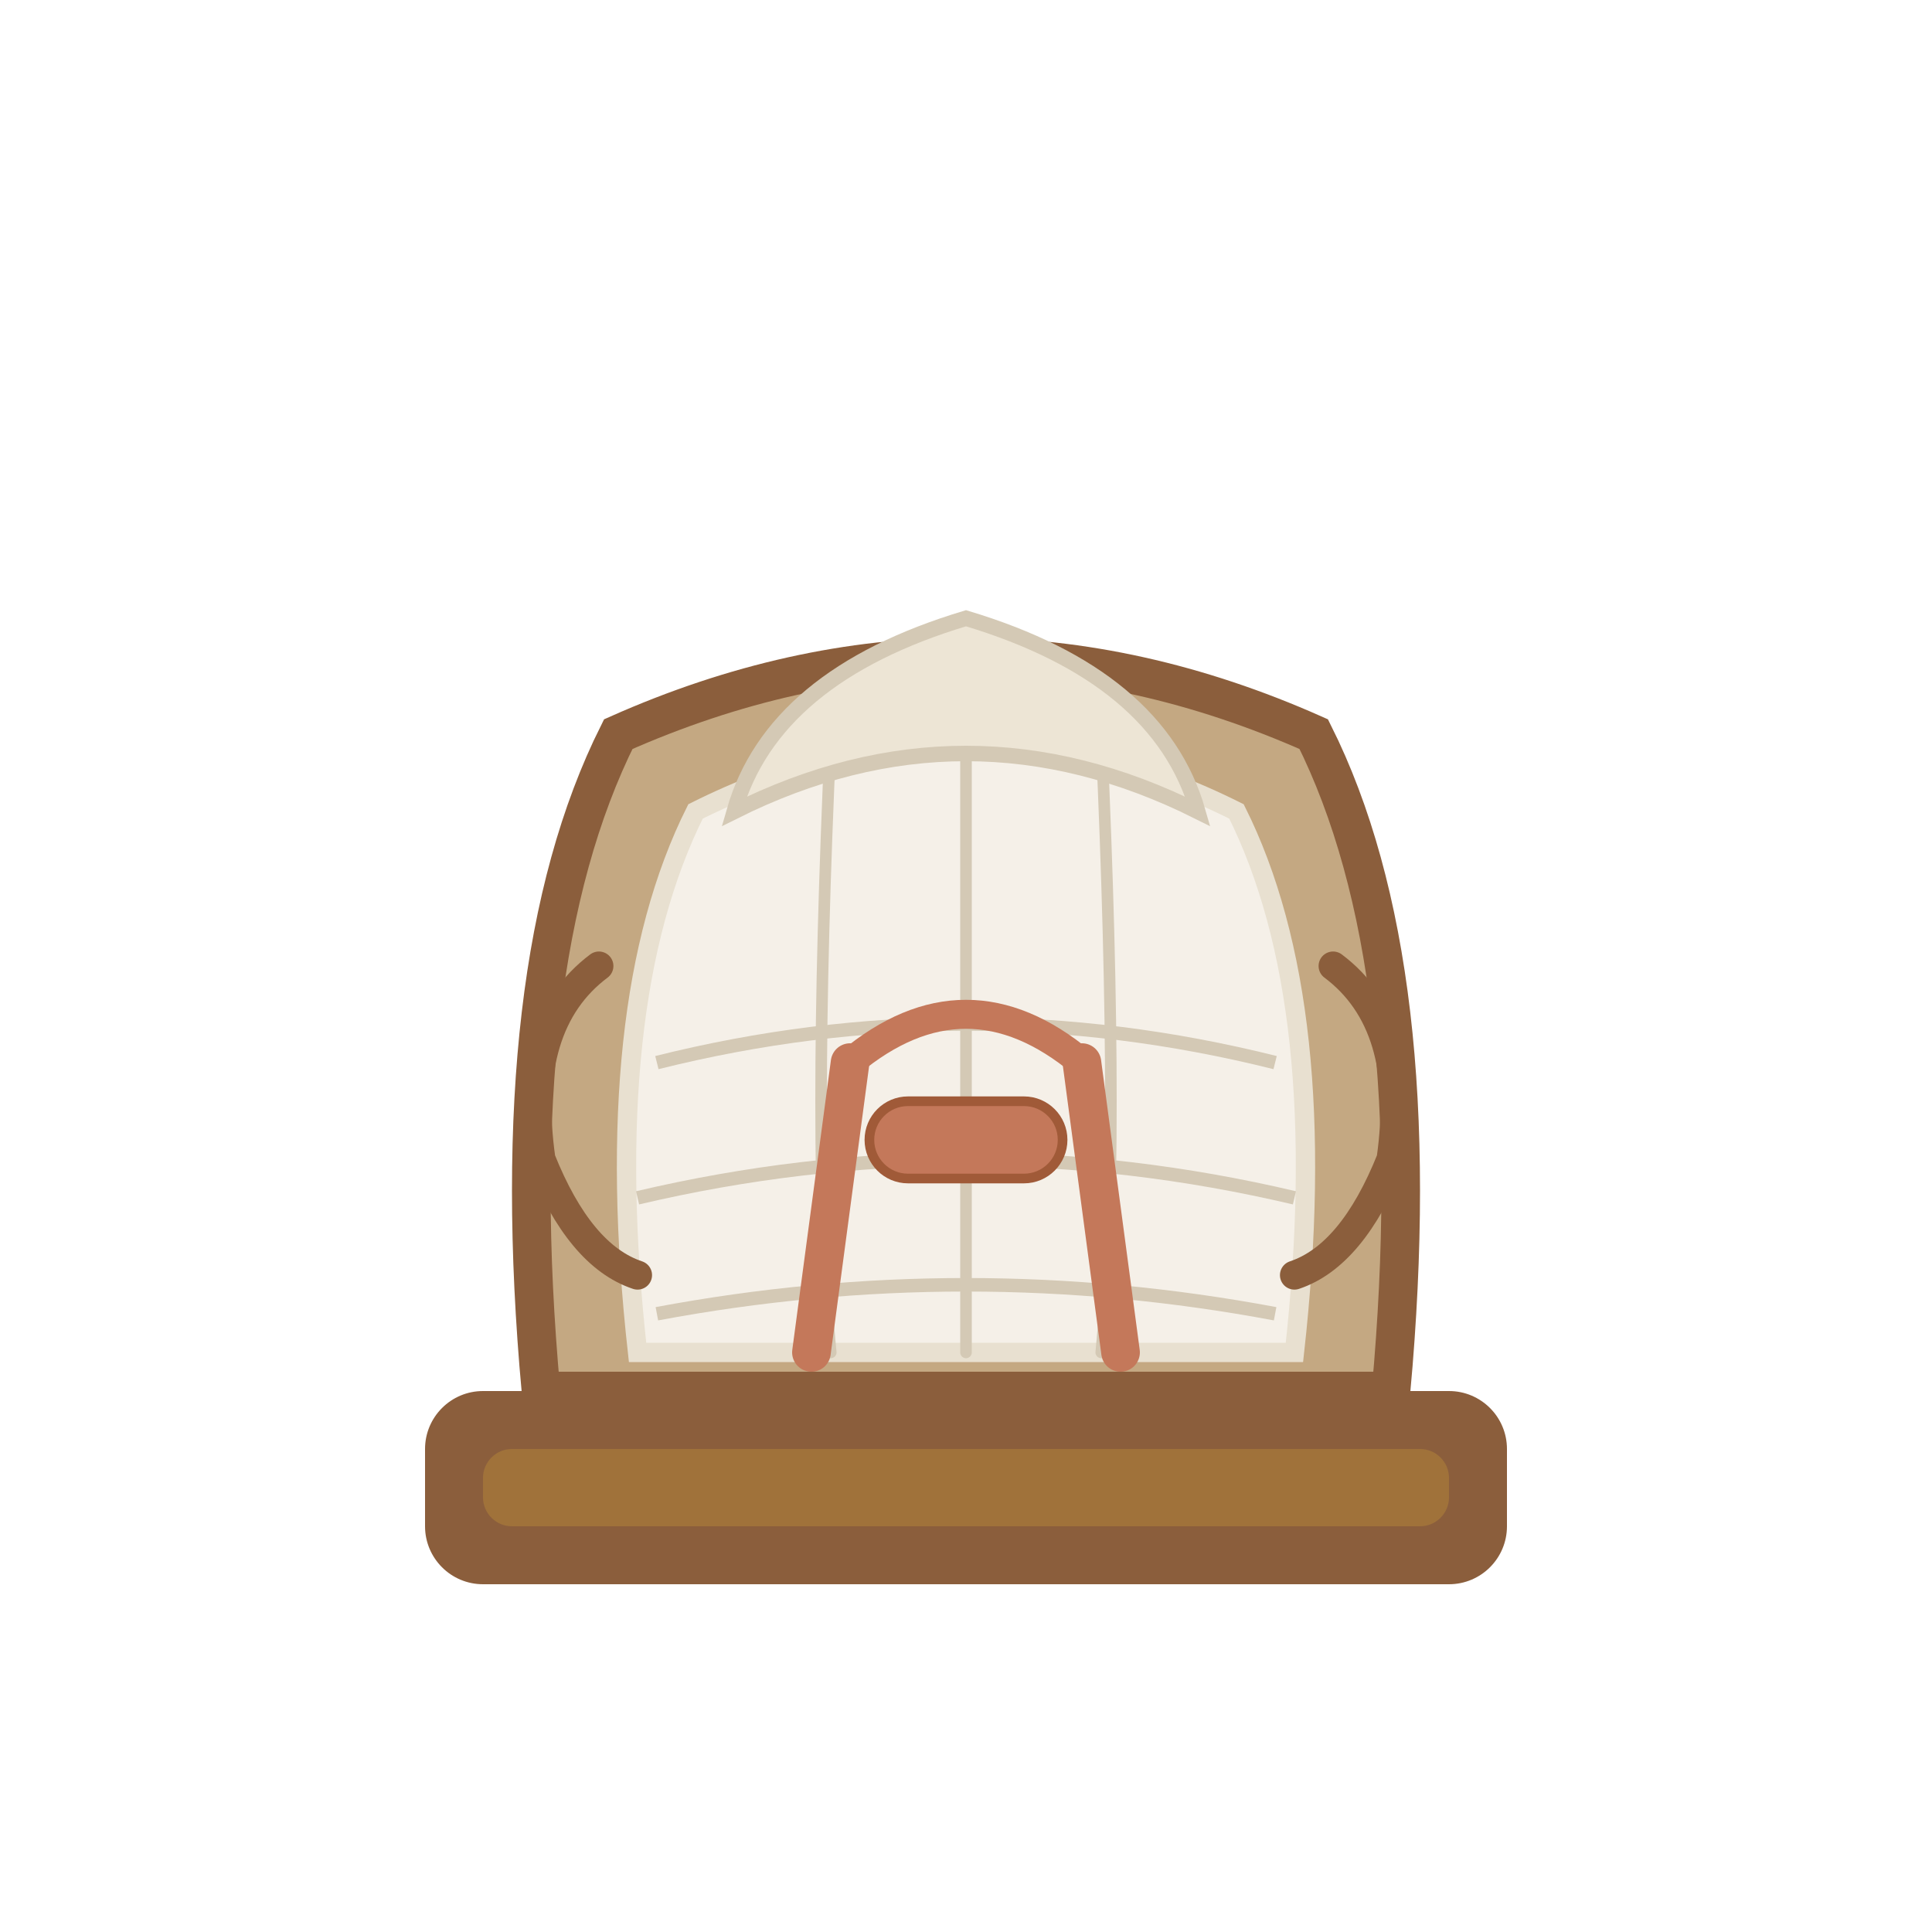
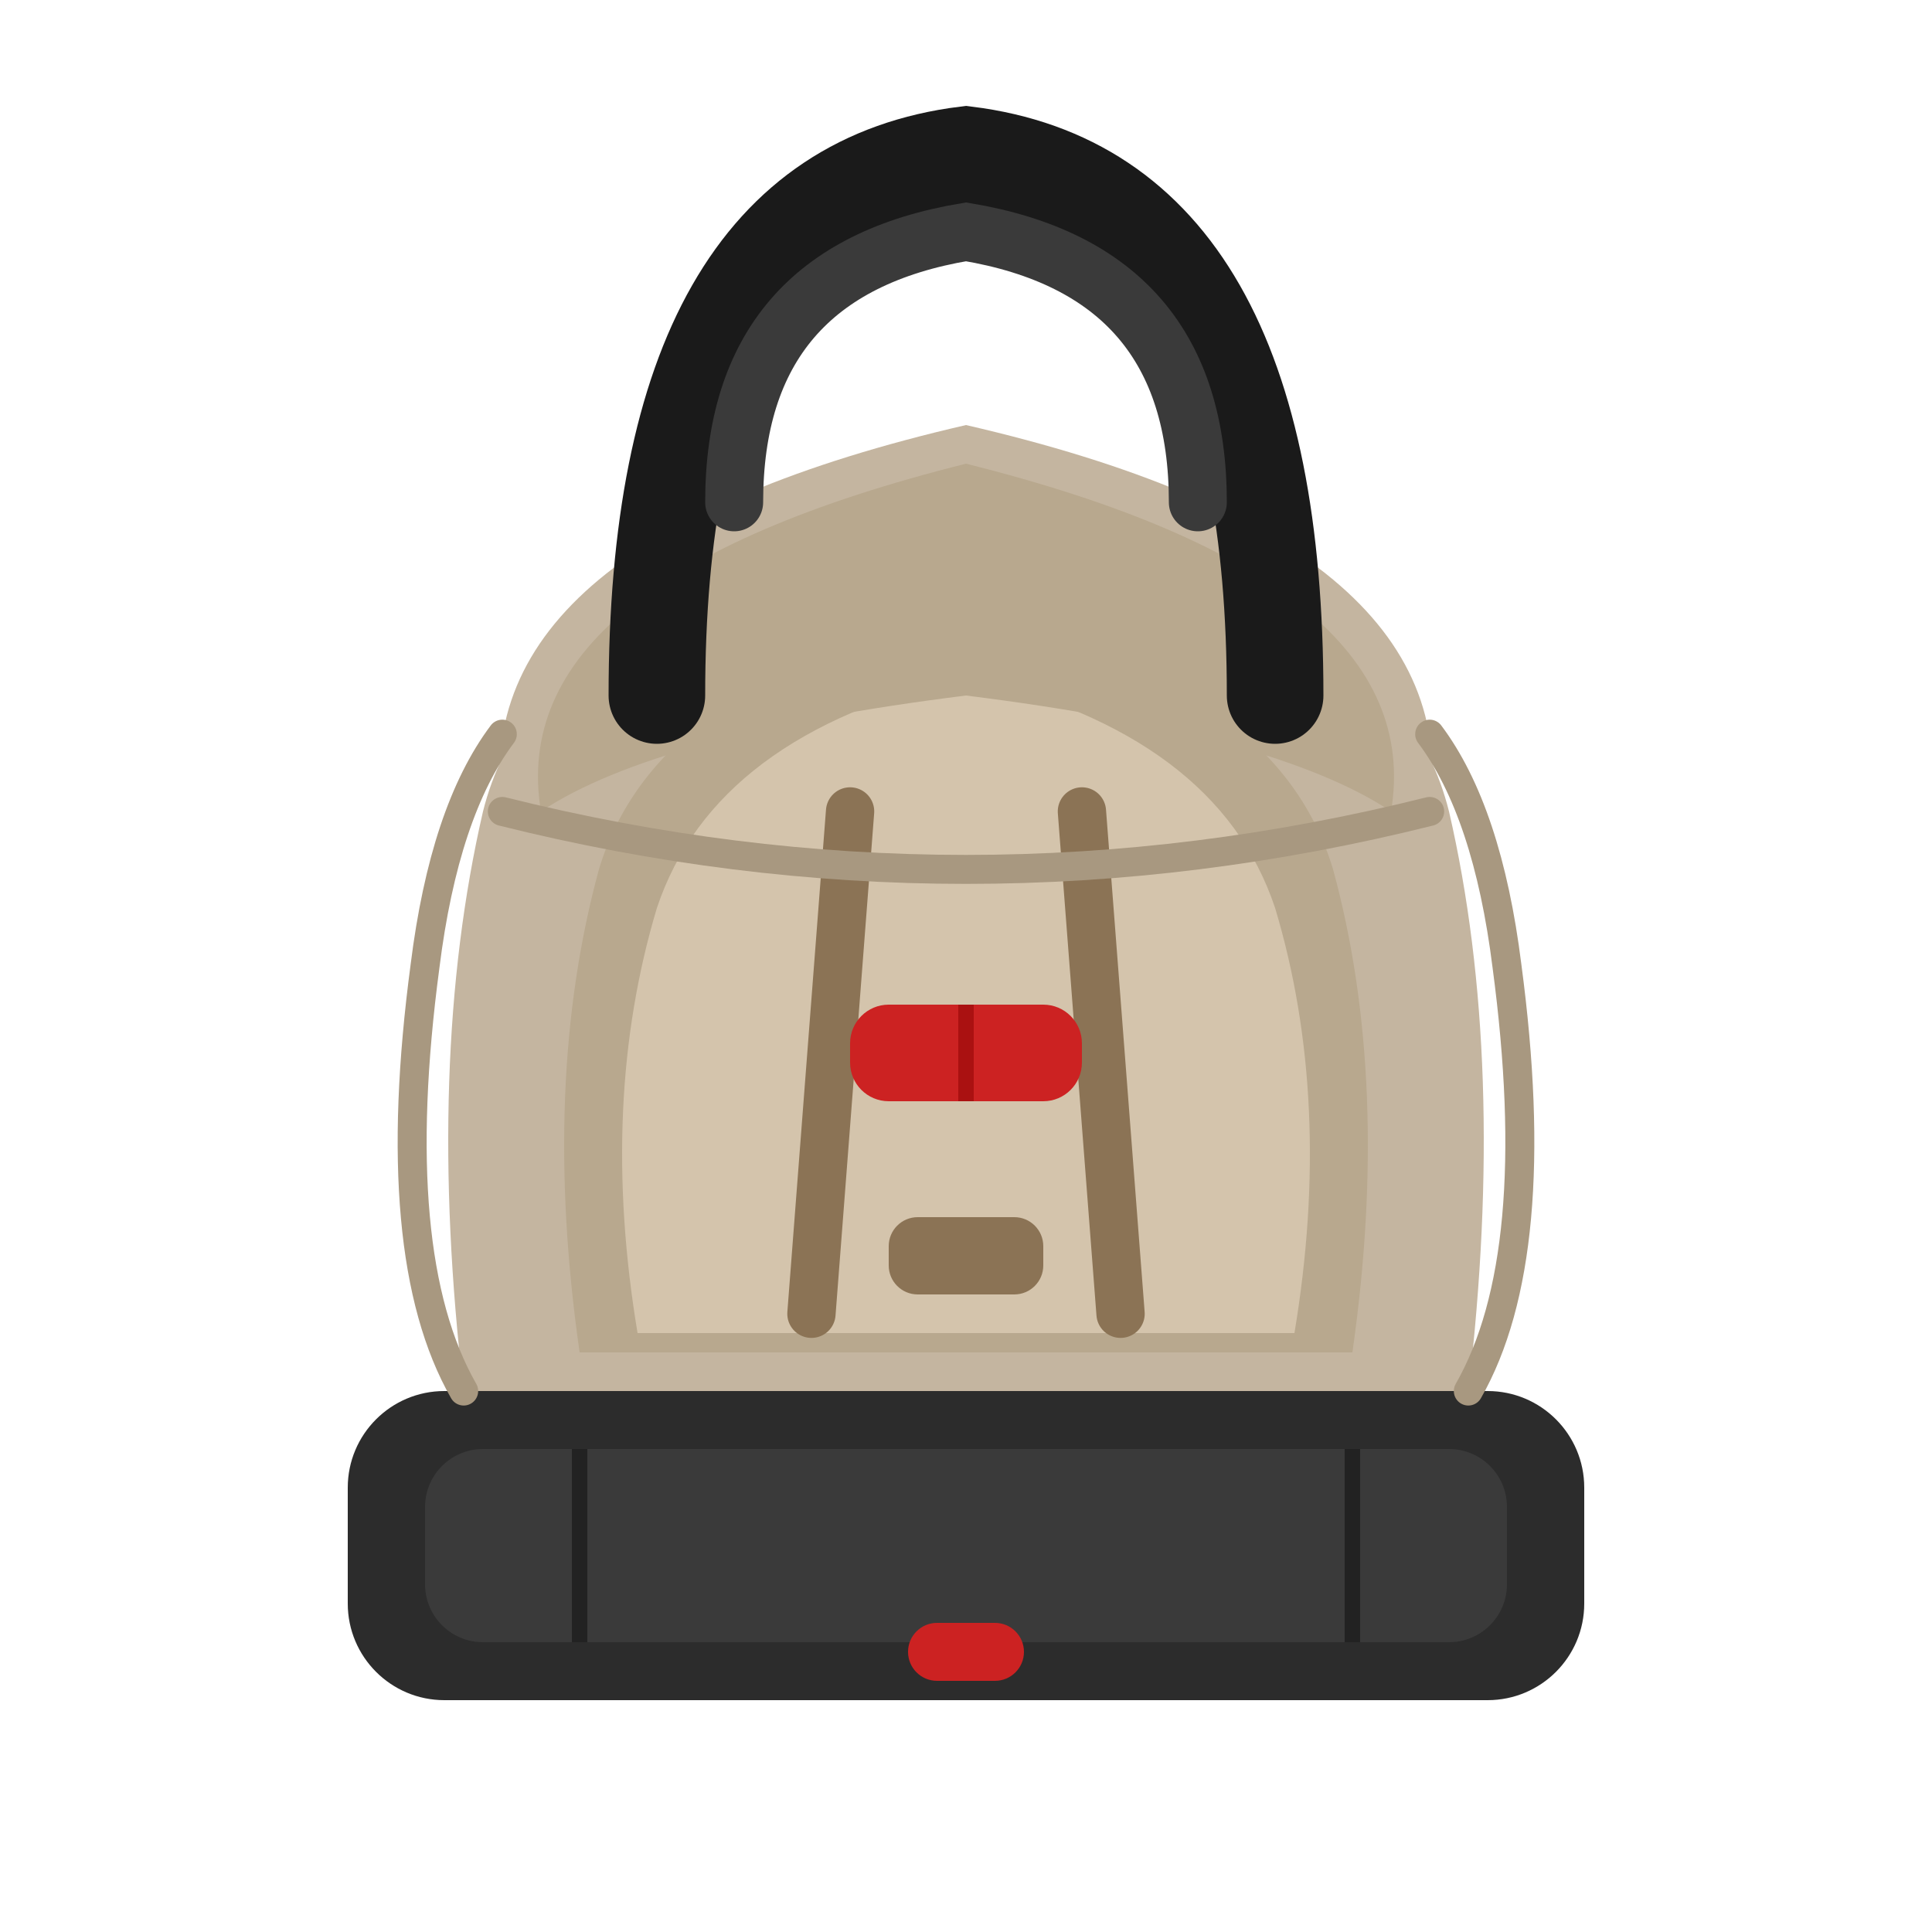
<svg xmlns="http://www.w3.org/2000/svg" viewBox="0 0 100 100" fill="none">
-   <rect x="22" y="72" width="56" height="10" rx="3" fill="#8B5E3C" />
-   <rect x="25" y="75" width="50" height="4" rx="1.5" fill="#A0723A" />
-   <path d="M32 72 Q32 45 50 42 Q68 45 68 72" stroke="#8B5E3C" stroke-width="4" stroke-linecap="round" fill="none" />
-   <path d="M28 72 Q26 50 32 38 Q50 30 68 38 Q74 50 72 72Z" fill="#C4A882" stroke="#8B5E3C" stroke-width="2" />
-   <path d="M33 70 Q31 52 36 42 Q50 35 64 42 Q69 52 67 70Z" fill="#F5F0E8" stroke="#E8E0D0" stroke-width="1" />
-   <path d="M34 55 Q50 51 66 55" stroke="#D4C9B5" stroke-width="0.7" />
-   <path d="M33 62 Q50 58 67 62" stroke="#D4C9B5" stroke-width="0.7" />
-   <path d="M34 68 Q50 65 66 68" stroke="#D4C9B5" stroke-width="0.7" />
-   <path d="M43 38 Q42 60 43 70" stroke="#D4C9B5" stroke-width="0.6" stroke-linecap="round" />
-   <path d="M50 36 L50 70" stroke="#D4C9B5" stroke-width="0.6" stroke-linecap="round" />
-   <path d="M57 38 Q58 60 57 70" stroke="#D4C9B5" stroke-width="0.6" stroke-linecap="round" />
-   <path d="M38 42 Q50 36 62 42 Q60 35 50 32 Q40 35 38 42Z" fill="#EDE5D5" stroke="#D4C9B5" stroke-width="0.8" />
-   <path d="M44 55 L42 70" stroke="#C4785A" stroke-width="2" stroke-linecap="round" />
-   <path d="M56 55 L58 70" stroke="#C4785A" stroke-width="2" stroke-linecap="round" />
-   <rect x="45" y="57" width="10" height="4" rx="2" fill="#C4785A" stroke="#A05A38" stroke-width="0.5" />
-   <path d="M44 55 Q50 50 56 55" stroke="#C4785A" stroke-width="1.5" stroke-linecap="round" fill="none" />
-   <path d="M31 50 Q27 53 28 60 Q30 65 33 66" stroke="#8B5E3C" stroke-width="1.5" stroke-linecap="round" fill="none" />
-   <path d="M69 50 Q73 53 72 60 Q70 65 67 66" stroke="#8B5E3C" stroke-width="1.5" stroke-linecap="round" fill="none" />
+   <rect x="18" y="72" width="64" height="16" rx="5" fill="#2C2C2C" />
+   <rect x="22" y="75" width="56" height="10" rx="3" fill="#3A3A3A" />
+   <line x1="30" y1="75" x2="30" y2="85" stroke="#222" stroke-width="0.8" />
+   <line x1="70" y1="75" x2="70" y2="85" stroke="#222" stroke-width="0.8" />
+   <rect x="47" y="84" width="6" height="3" rx="1.5" fill="#CC2222" />
+   <path d="M24 72 Q22 55 25 42 Q28 30 50 26 Q72 30 75 42 Q78 55 76 72Z" fill="#C4B5A0" />
+   <path d="M30 70 Q28 56 31 45 Q34 35 50 32 Q66 35 69 45 Q72 56 70 70Z" fill="#B8A88E" />
+   <path d="M33 69 Q31 57 34 47 Q37 38 50 35 Q63 38 66 47 Q69 57 67 69Z" fill="#D4C4AC" />
+   <path d="M44 42 L42 68" stroke="#8B7355" stroke-width="2.5" stroke-linecap="round" />
+   <path d="M56 42 L58 68" stroke="#8B7355" stroke-width="2.5" stroke-linecap="round" />
+   <rect x="44" y="52" width="12" height="5" rx="2" fill="#CC2222" />
+   <line x1="50" y1="52" x2="50" y2="57" stroke="#AA1111" stroke-width="0.8" />
+   <rect x="46" y="63" width="8" height="4" rx="1.5" fill="#8B7355" />
+   <path d="M26 42 Q24 28 50 22 Q76 28 74 42 Q66 36 50 34 Q34 36 26 42Z" fill="#C4B5A0" />
+   <path d="M28 42 Q26 30 50 24 Q74 30 72 42 Q66 38 50 36 Q34 38 28 42Z" fill="#B8A88E" />
+   <path d="M26 42 Q50 48 74 42" stroke="#A89880" stroke-width="1.5" stroke-linecap="round" fill="none" />
+   <path d="M34 36 Q34 10 50 8 Q66 10 66 36" stroke="#1A1A1A" stroke-width="5" stroke-linecap="round" fill="none" />
+   <path d="M38 26 Q38 14 50 12 Q62 14 62 26" stroke="#3A3A3A" stroke-width="3" stroke-linecap="round" fill="none" />
+   <path d="M24 72 Q20 65 22 50 Q23 42 26 38" stroke="#A89880" stroke-width="1.5" fill="none" stroke-linecap="round" />
+   <path d="M76 72 Q80 65 78 50 Q77 42 74 38" stroke="#A89880" stroke-width="1.5" fill="none" stroke-linecap="round" />
</svg>
